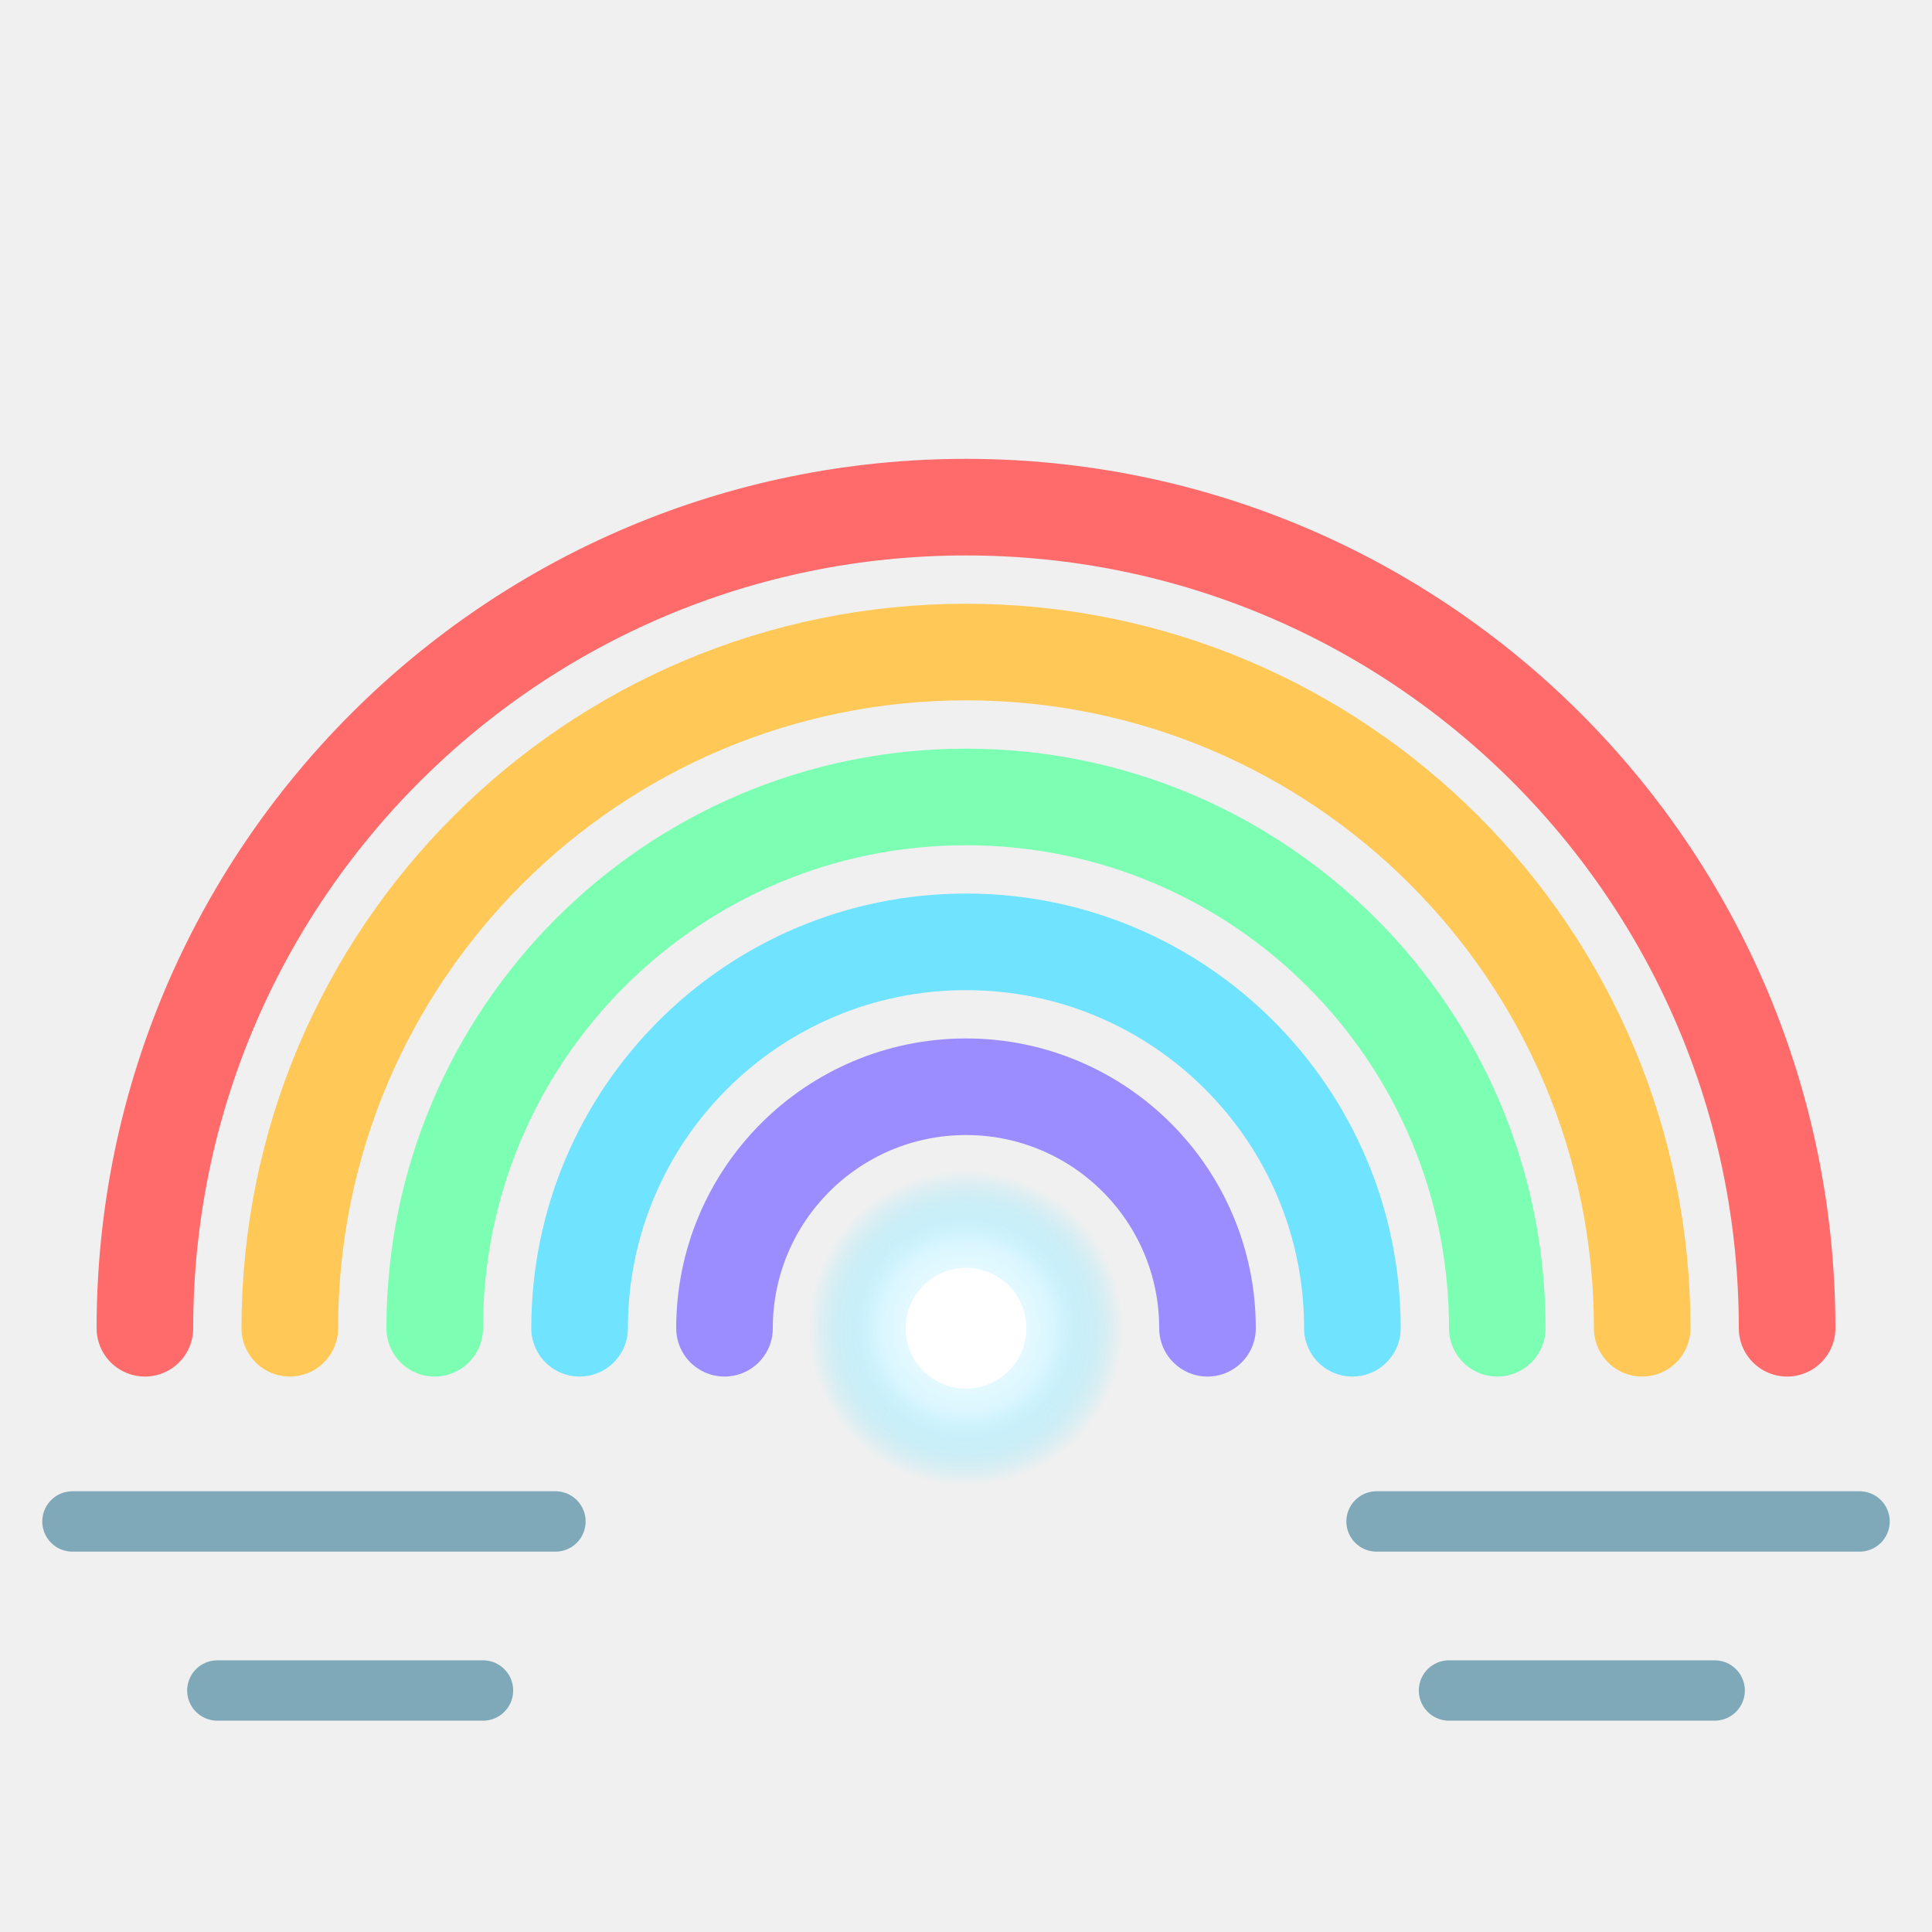
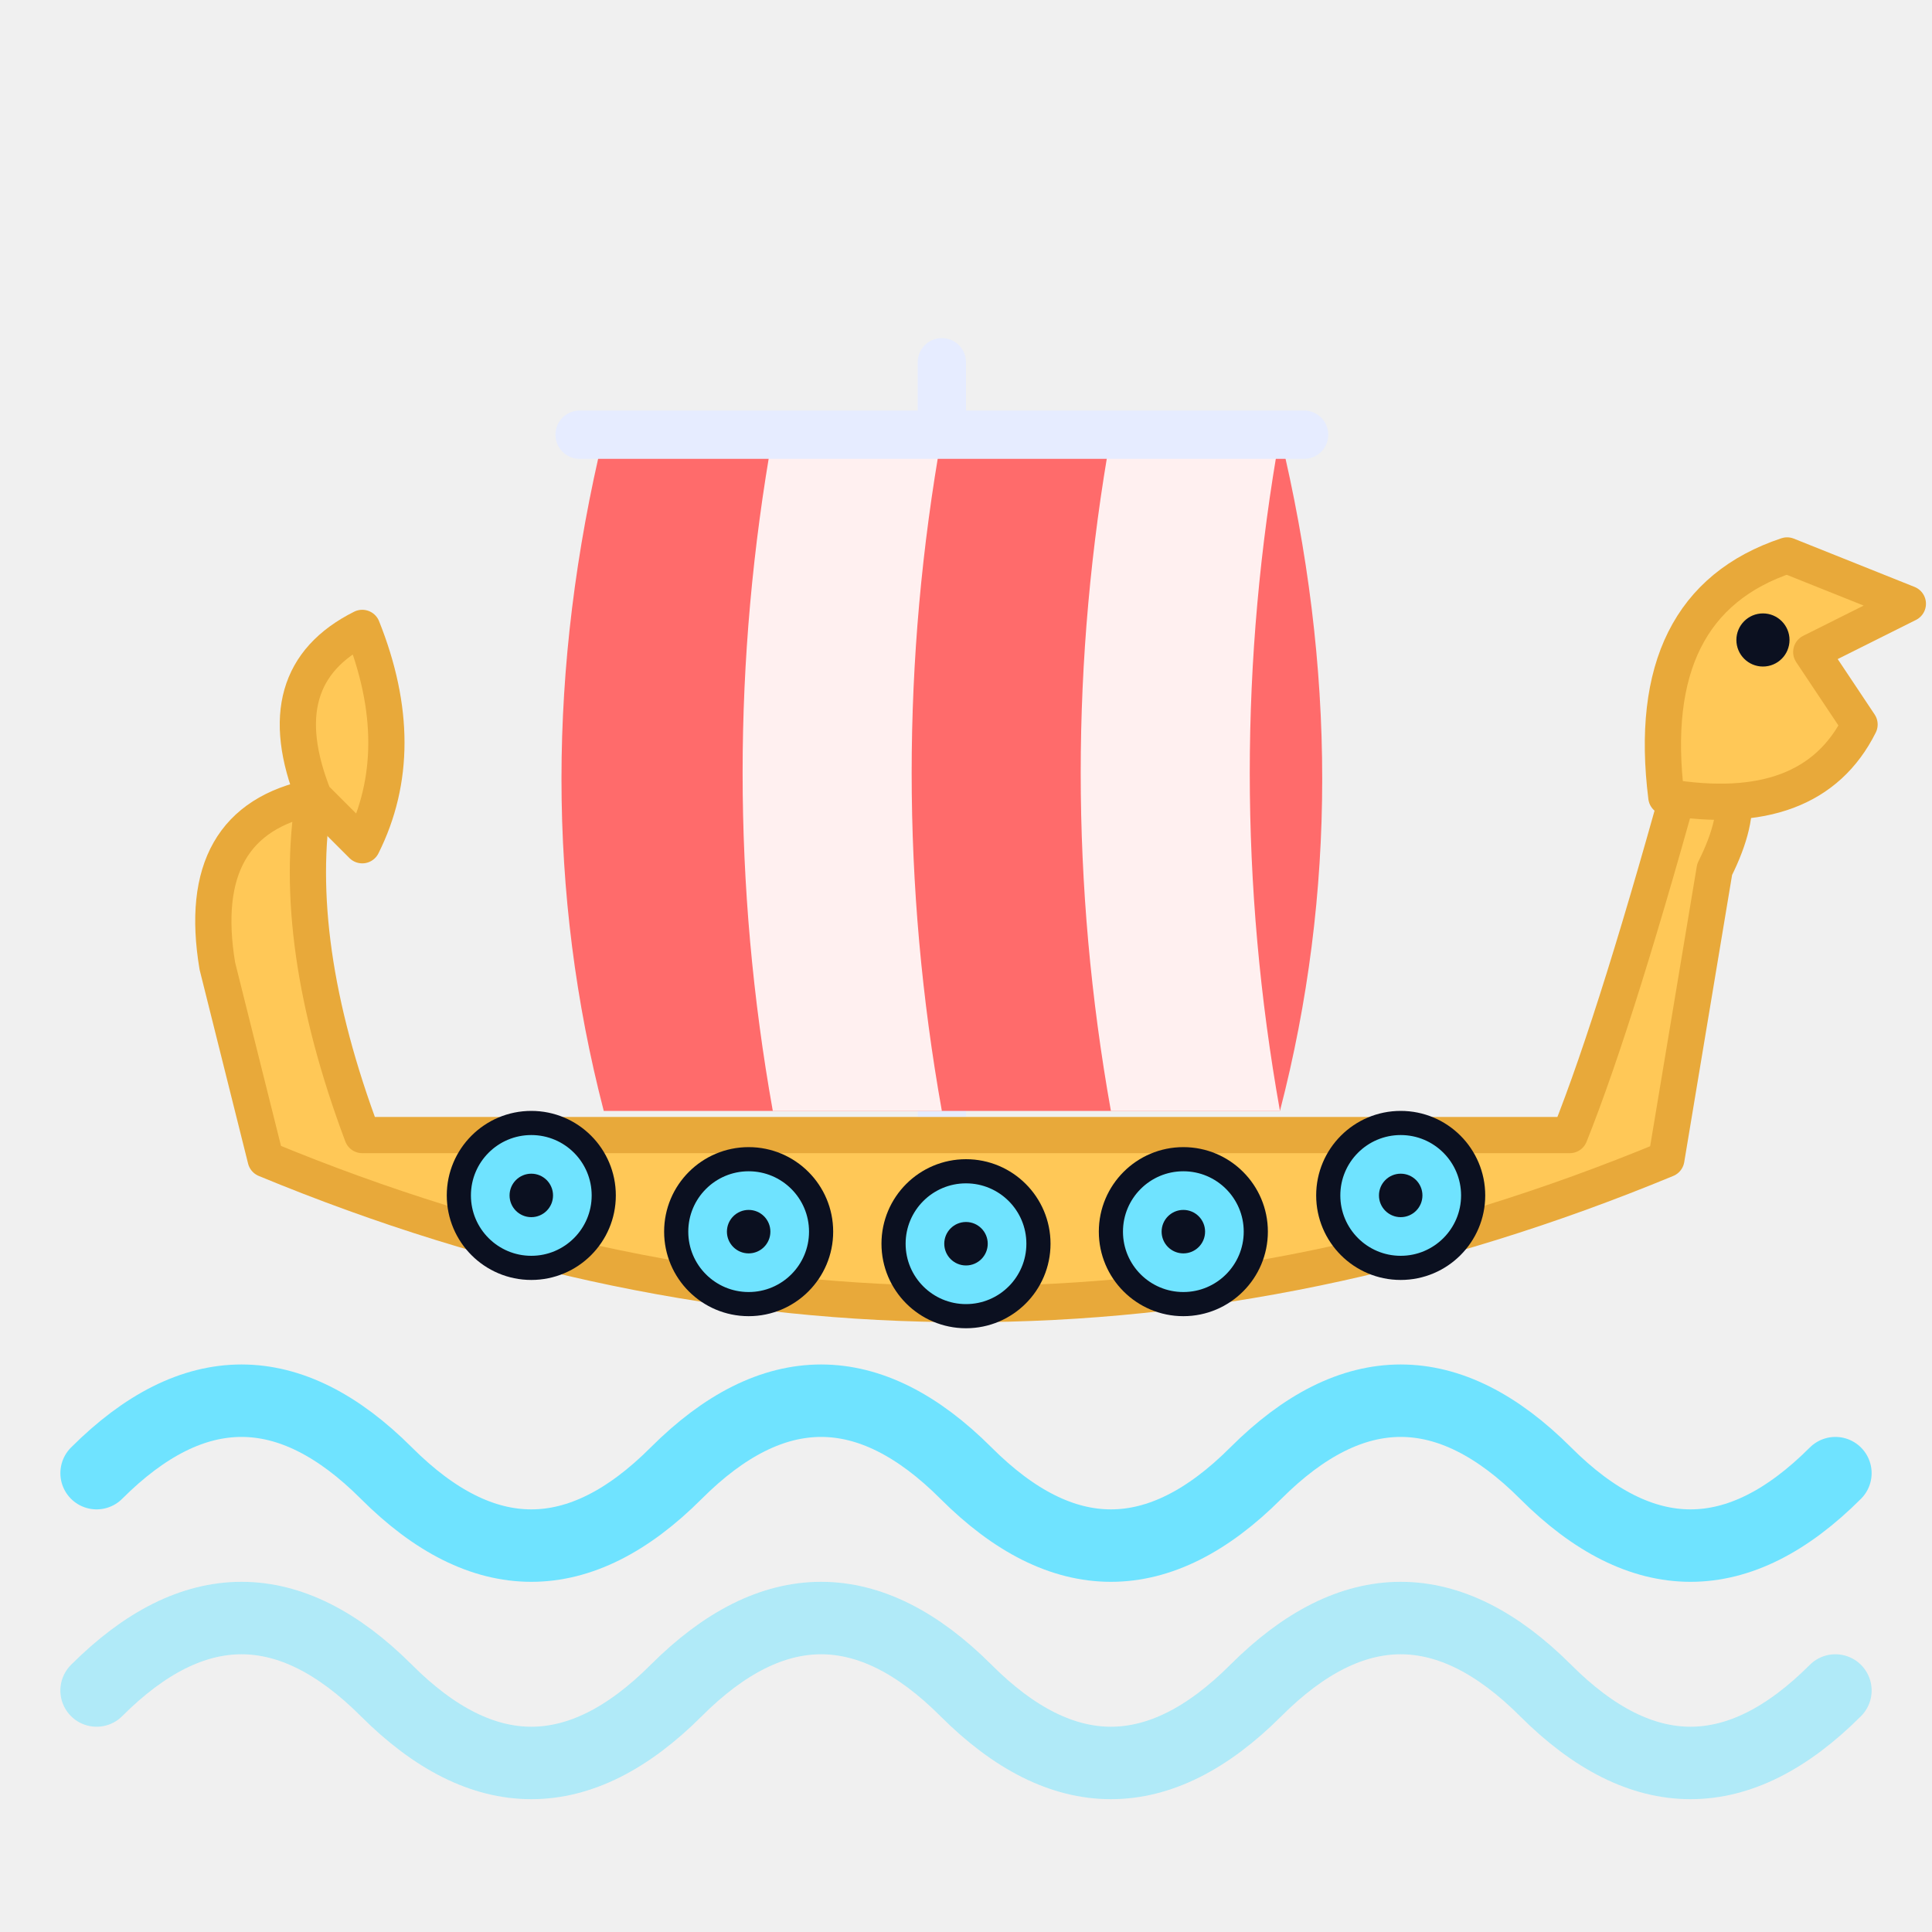
- <svg xmlns="http://www.w3.org/2000/svg" viewBox="0 0 160 160" width="160" height="160" role="img" aria-label="Bifrost: a rainbow bridge made of radio waves, rising from a transmitter between two shores">
-   <defs>
-     <radialGradient id="spark" cx="0.5" cy="0.5" r="0.5">
-       <stop offset="0" stop-color="#ffffff" />
-       <stop offset="0.55" stop-color="#d9f6ff" />
-       <stop offset="1" stop-color="#6fe3ff" stop-opacity="0" />
-     </radialGradient>
-   </defs>
-   <g fill="none" stroke-width="8" stroke-linecap="round">
-     <path class="wave w1" d="M60 110 A20 20 0 0 1 100 110" stroke="#9b8cff" />
-     <path class="wave w2" d="M48 110 A32 32 0 0 1 112 110" stroke="#6fe3ff" />
-     <path class="wave w3" d="M36 110 A44 44 0 0 1 124 110" stroke="#7dffb3" />
-     <path class="wave w4" d="M24 110 A56 56 0 0 1 136 110" stroke="#ffc857" />
-     <path class="wave w5" d="M12 110 A68 68 0 0 1 148 110" stroke="#ff6b6b" />
+ <svg xmlns="http://www.w3.org/2000/svg" viewBox="0 0 160 160" width="160" height="160" role="img" aria-label="Bifrost: a longship riding radio waves">
+   <g class="boat">
+     <line x1="78" y1="30" x2="78" y2="100" stroke="#e6ecff" stroke-width="4" stroke-linecap="round" />
+     <path d="M50 36 L106 36 Q 113 65 106 92 L50 92 Q 43 65 50 36 Z" fill="#ff6b6b" />
+     <path d="M64 36 Q 59 64 64 92 L78 92 Q 73 64 78 36 Z M92 36 Q 87 64 92 92 L106 92 Q 101 64 106 36 Z" fill="#fff" opacity="0.9" />
+     <line x1="48" y1="36" x2="108" y2="36" stroke="#e6ecff" stroke-width="4" stroke-linecap="round" />
+     <path d="M22 96 Q 80 120 138 96 L142 72 Q 146 64 140 62 Q 134 84 130 94 L30 94 Q 24 78 26 66 Q 16 68 18 80 Z" fill="#ffc857" stroke="#e8a93a" stroke-width="3" stroke-linejoin="round" />
+     <path d="M26 66 Q 22 56 30 52 Q 34 62 30 70 Z" fill="#ffc857" stroke="#e8a93a" stroke-width="3" stroke-linejoin="round" />
+     <path d="M138 66 Q 136 50 148 46 L158 50 L150 54 L154 60 Q 150 68 138 66 Z" fill="#ffc857" stroke="#e8a93a" stroke-width="3" stroke-linejoin="round" />
+     <circle cx="146" cy="53" r="2.2" fill="#0b1020" />
+     <g fill="#6fe3ff" stroke="#0b1020" stroke-width="2">
+       <circle cx="44" cy="99" r="6" />
+       <circle cx="62" cy="102" r="6" />
+       <circle cx="80" cy="103" r="6" />
+       <circle cx="98" cy="102" r="6" />
+       <circle cx="116" cy="99" r="6" />
+     </g>
+     <g fill="#0b1020">
+       <circle cx="44" cy="99" r="1.8" />
+       <circle cx="62" cy="102" r="1.8" />
+       <circle cx="80" cy="103" r="1.8" />
+       <circle cx="98" cy="102" r="1.8" />
+       <circle cx="116" cy="99" r="1.8" />
+     </g>
  </g>
-   <circle cx="80" cy="110" r="13" fill="url(#spark)" />
-   <circle cx="80" cy="110" r="5" fill="#ffffff" />
-   <g stroke="#7fa9b8" stroke-width="5" stroke-linecap="round">
-     <line x1="6" y1="126" x2="46" y2="126" />
-     <line x1="114" y1="126" x2="154" y2="126" />
-     <line x1="18" y1="140" x2="40" y2="140" />
-     <line x1="120" y1="140" x2="142" y2="140" />
+   <g fill="none" stroke="#6fe3ff" stroke-width="6" stroke-linecap="round">
+     <path class="sea s1" d="M8 122 Q 20 110 32 122 T 56 122 T 80 122 T 104 122 T 128 122 T 152 122" />
+     <path class="sea s2" d="M8 140 Q 20 128 32 140 T 56 140 T 80 140 T 104 140 T 128 140 T 152 140" opacity="0.5" />
  </g>
</svg>
